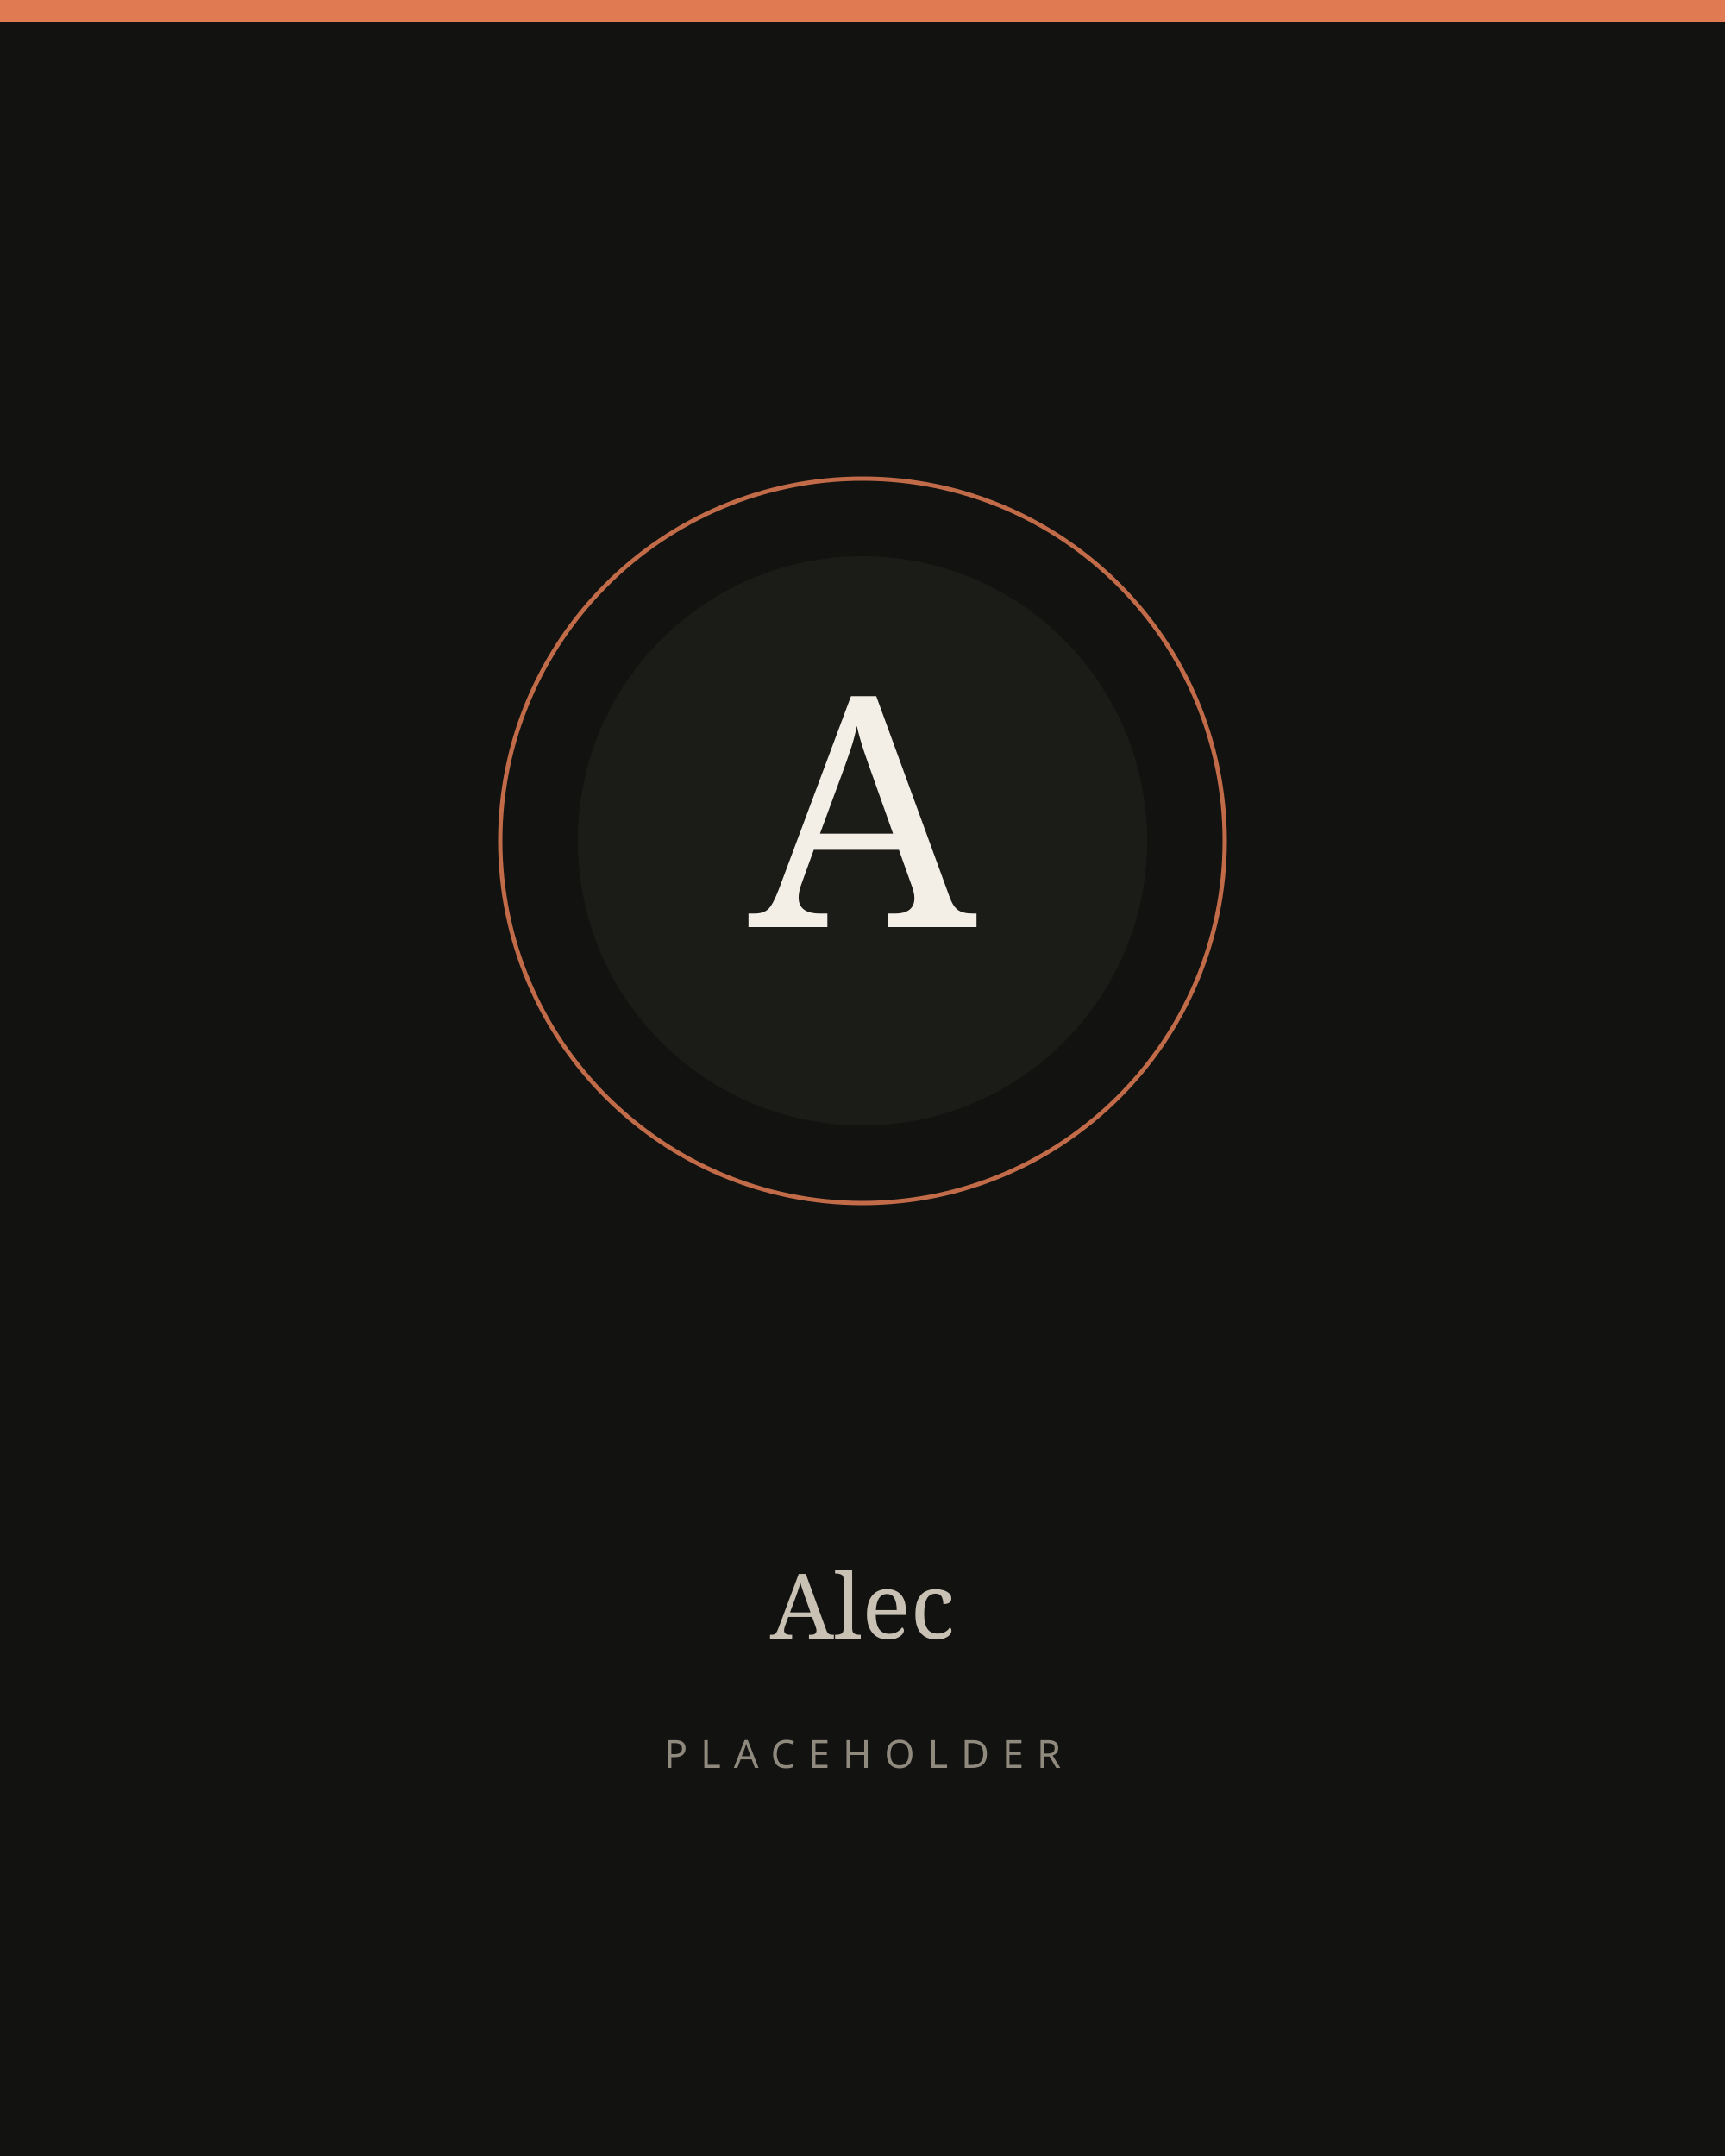
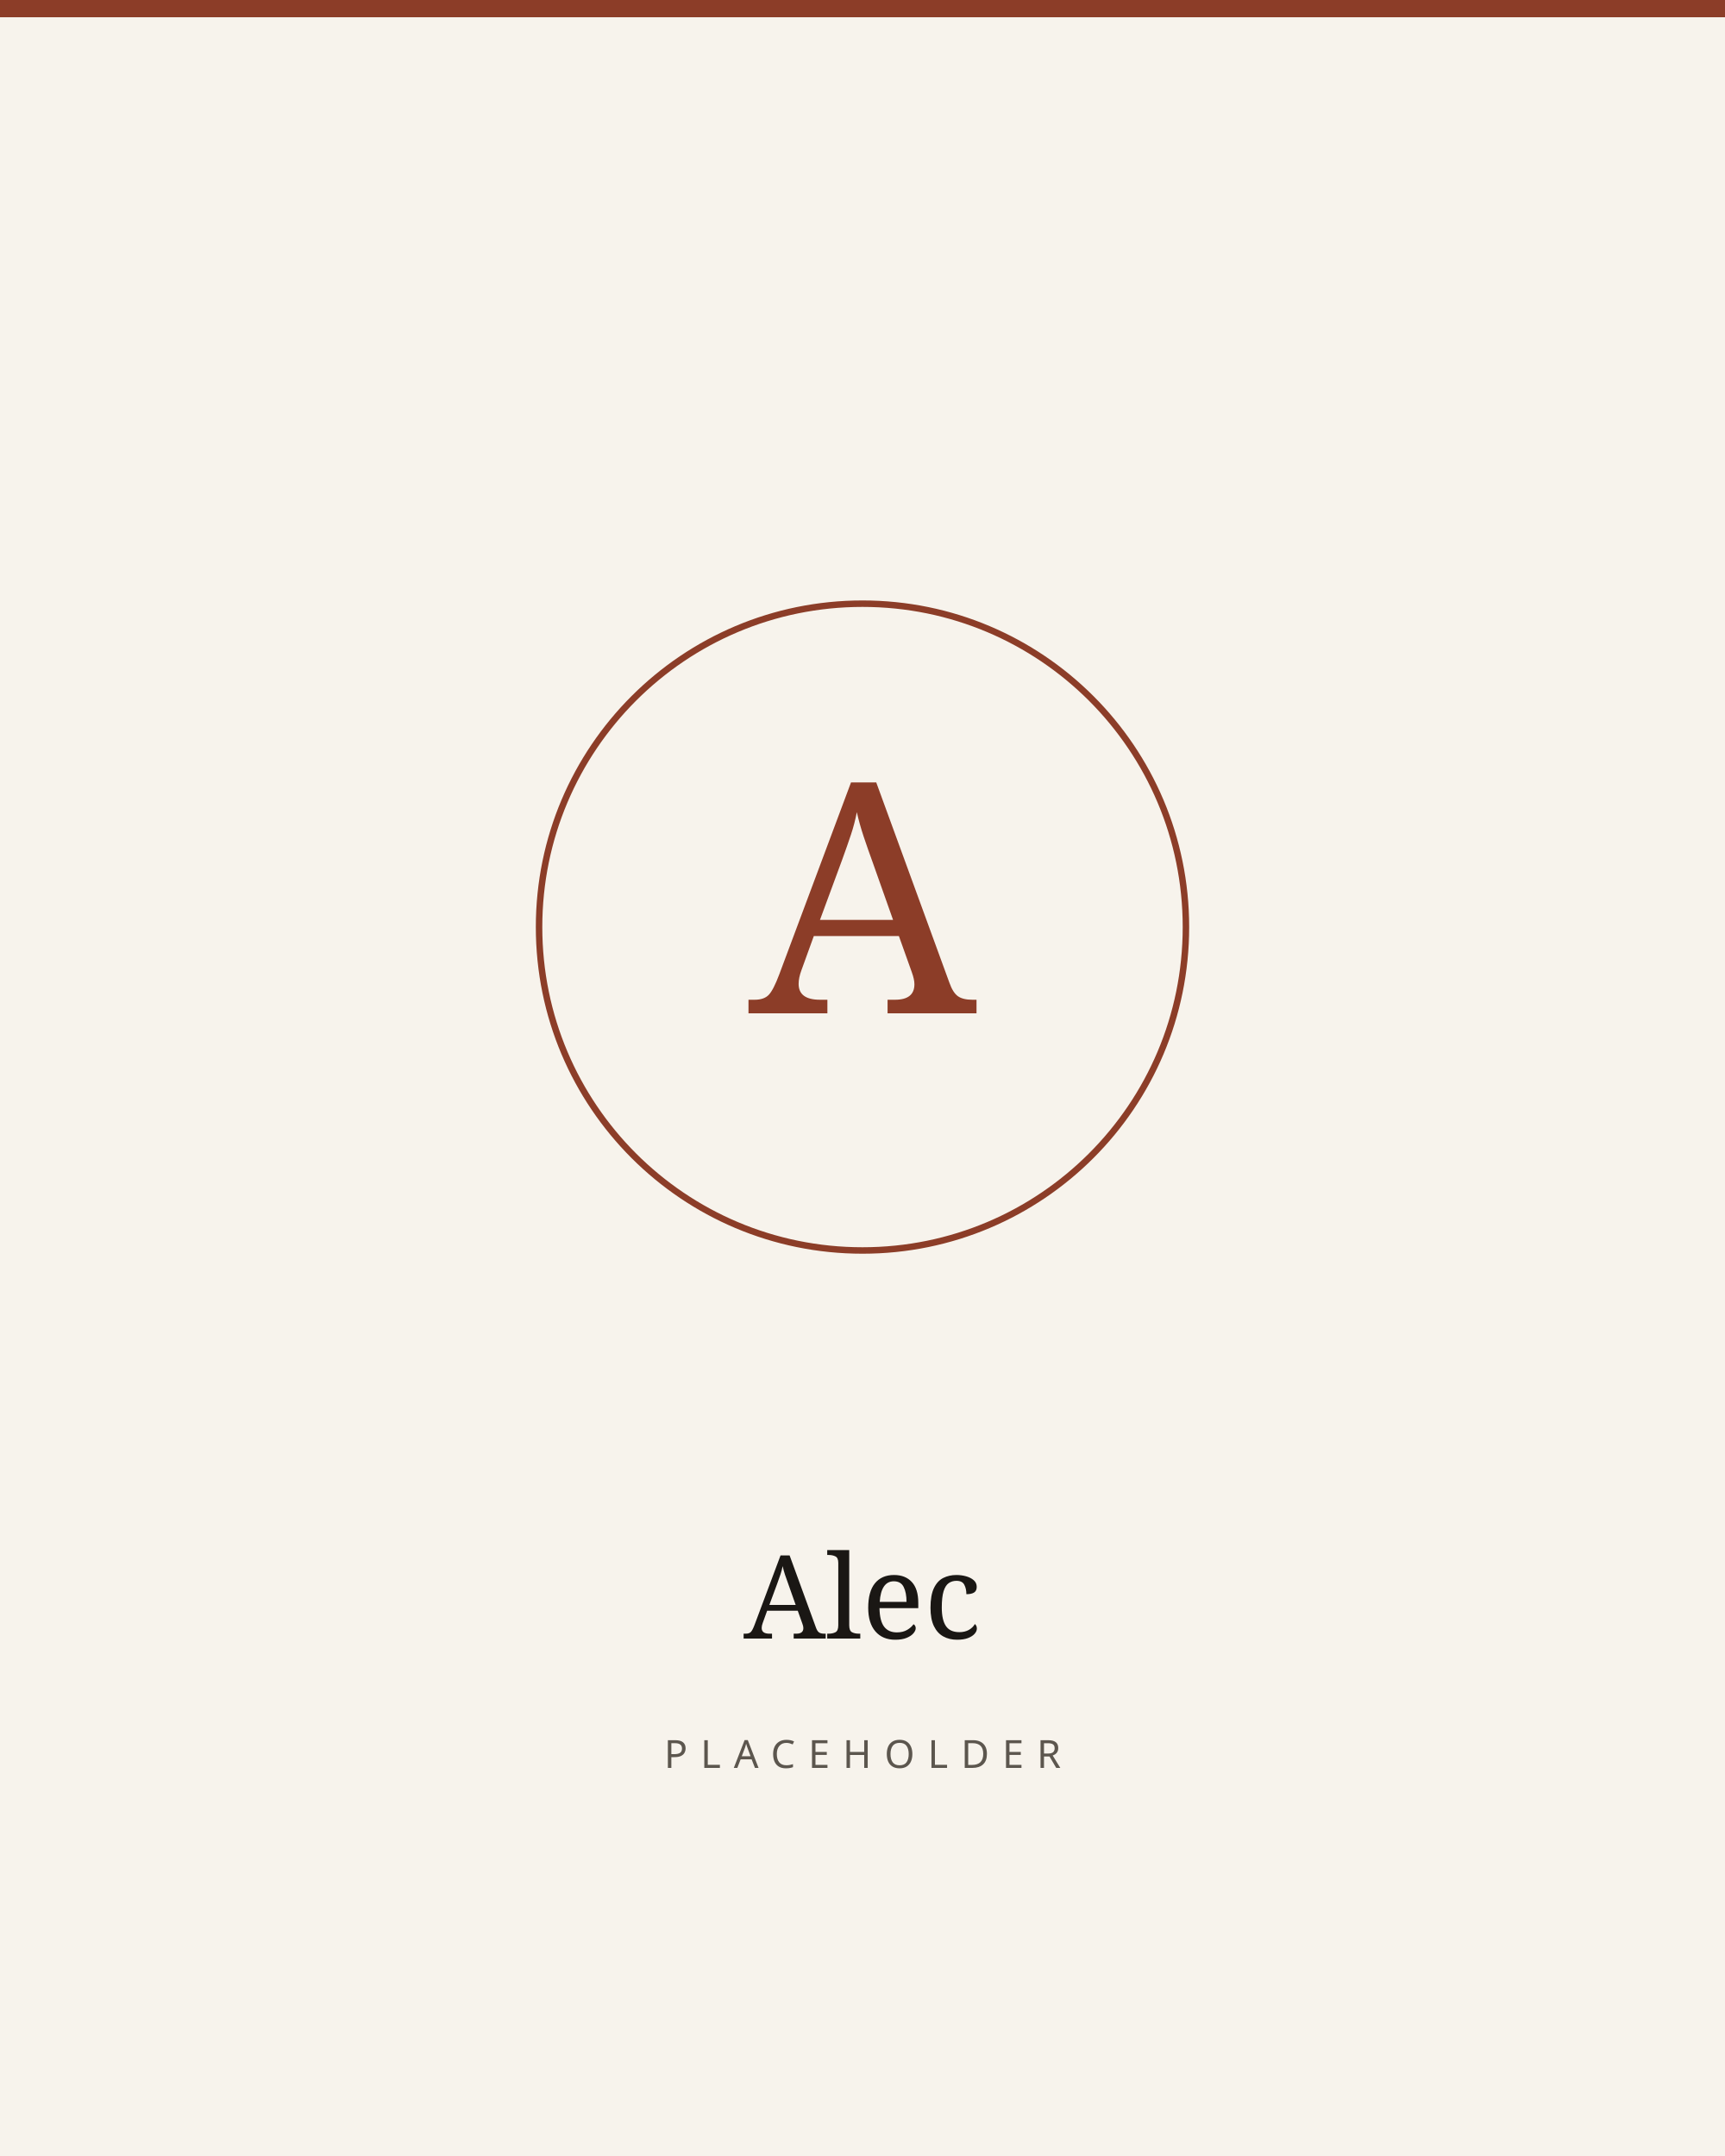
- <svg xmlns="http://www.w3.org/2000/svg" viewBox="0 0 800 1000" role="img" aria-label="Placeholder portrait of Alec">
-   <rect width="800" height="1000" fill="#121210" />
-   <rect width="800" height="10" fill="#e07a52" />
-   <circle cx="400" cy="390" r="168" fill="none" stroke="#e07a52" stroke-width="2" opacity="0.85" />
-   <circle cx="400" cy="390" r="132" fill="#1b1b18" />
-   <text x="400" y="430" text-anchor="middle" fill="#f3efe6" font-family="Georgia, serif" font-size="150">A</text>
-   <text x="400" y="760" text-anchor="middle" fill="#c8c1b4" font-family="Georgia, serif" font-size="42">Alec</text>
-   <text x="400" y="820" text-anchor="middle" fill="#8f897e" font-family="ui-sans-serif, system-ui, sans-serif" font-size="18" letter-spacing="6">PLACEHOLDER</text>
+ <svg xmlns="http://www.w3.org/2000/svg" viewBox="0 0 800 1000">
+   <rect width="800" height="1000" fill="#f7f3ec" />
+   <rect width="800" height="8" fill="#8c3d28" />
+   <circle cx="400" cy="430" r="150" fill="none" stroke="#8c3d28" stroke-width="3" />
+   <text x="400" y="470" text-anchor="middle" fill="#8c3d28" font-family="Georgia, serif" font-size="150">A</text>
+   <text x="400" y="760" text-anchor="middle" fill="#1a1714" font-family="Georgia, serif" font-size="54">Alec</text>
+   <text x="400" y="820" text-anchor="middle" fill="#5c564e" font-family="system-ui, sans-serif" font-size="18" letter-spacing="6">PLACEHOLDER</text>
</svg>
